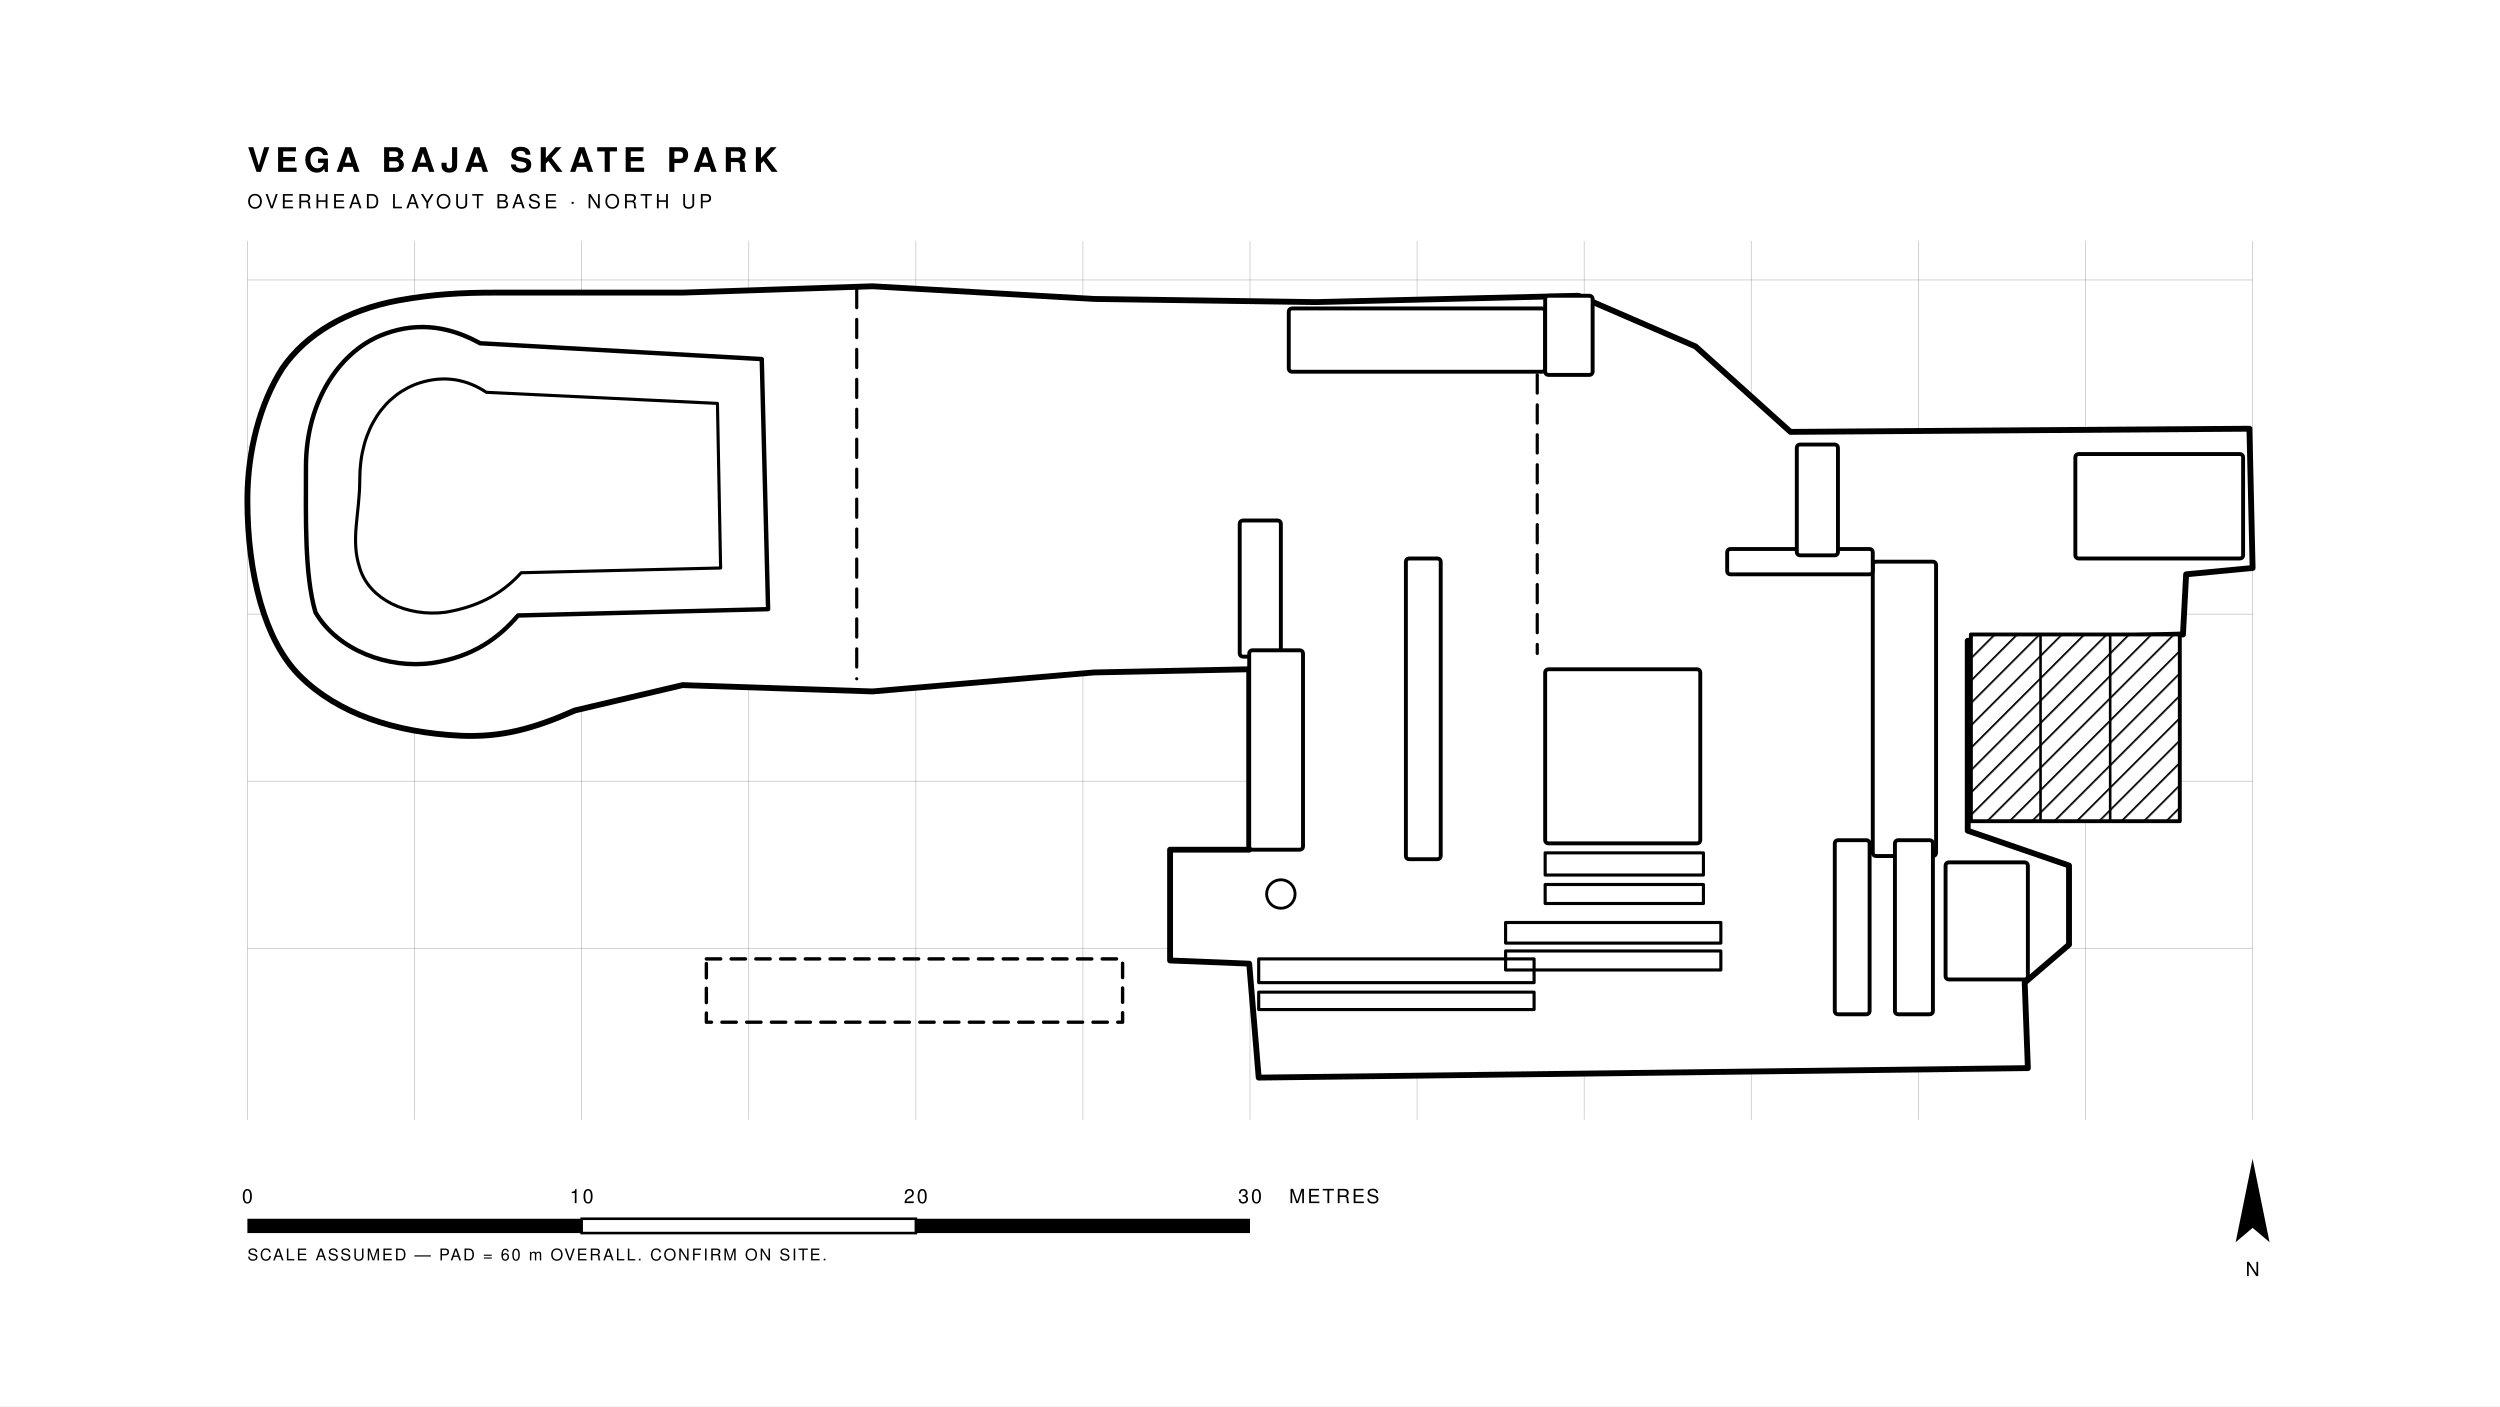
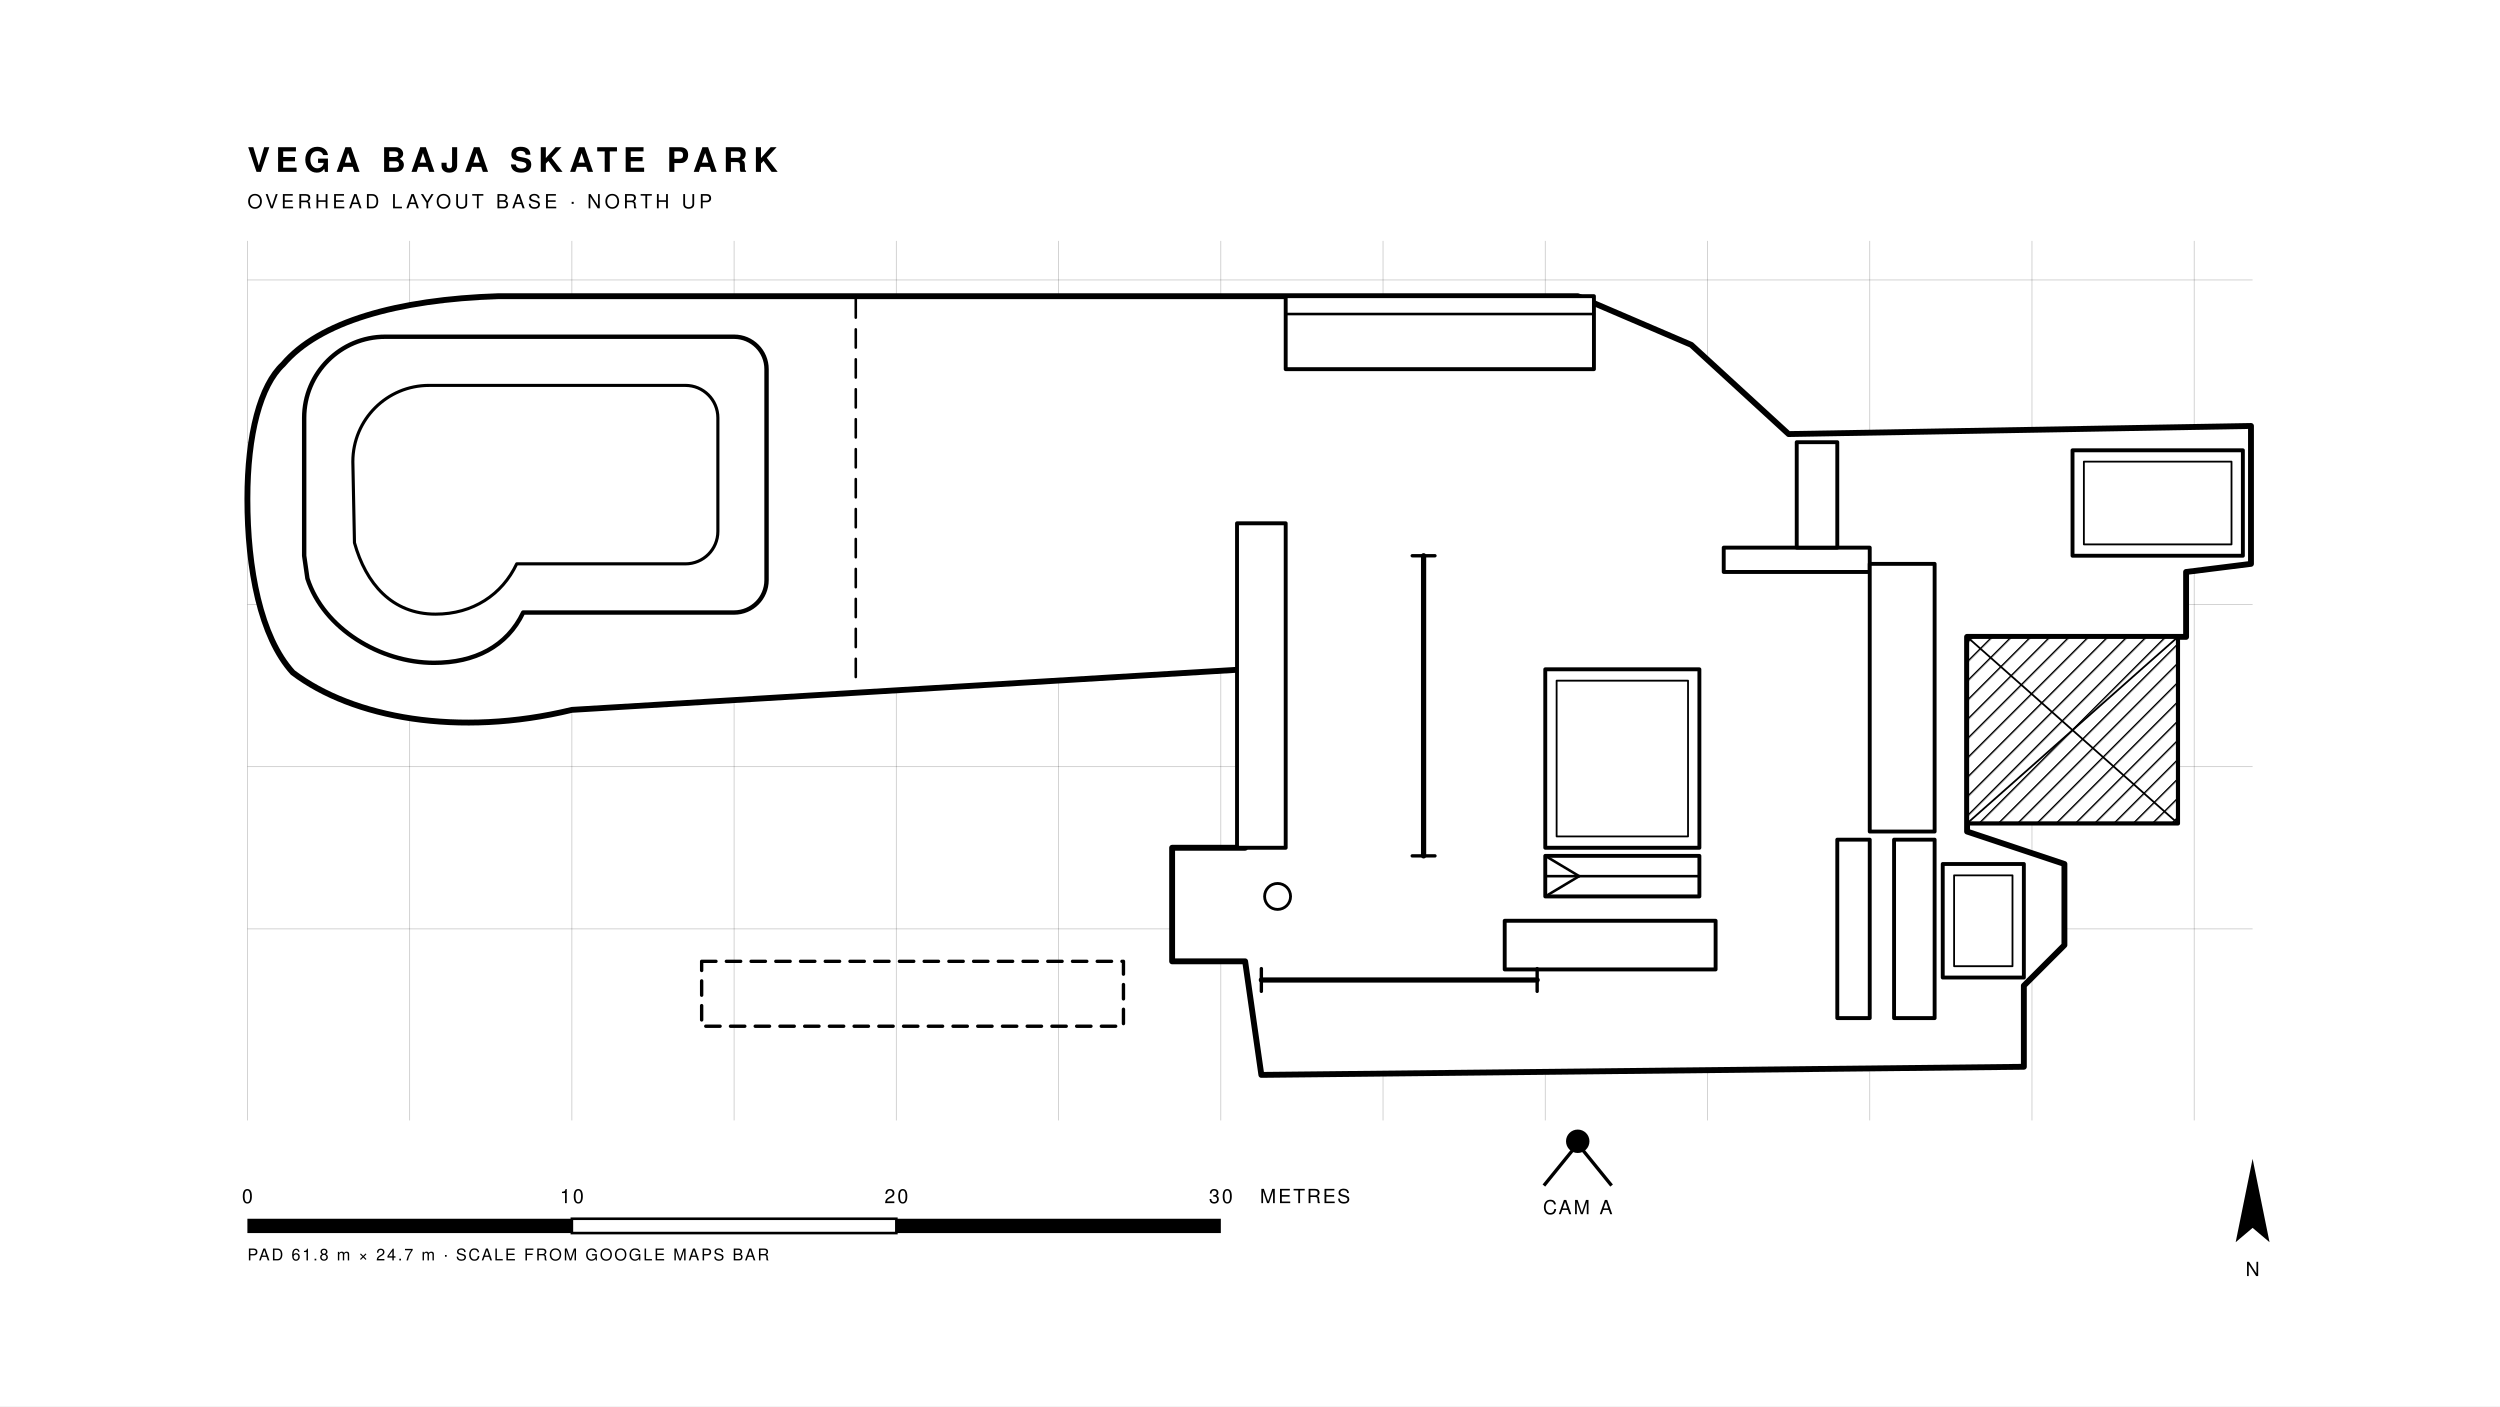
<svg xmlns="http://www.w3.org/2000/svg" width="1920" height="1080" viewBox="0 0 1920 1080">
  <style>
    text { font-family:'Helvetica Neue',Helvetica,Arial,'Liberation Sans',sans-serif; fill:#000 }
-     .pad,.coping,.floor,.thin,.joint,.obj,.bank,.step,.dark,.offpad {
+     .pad,.coping,.floor,.thin,.joint,.obj,.rail,.step,.shelter,.offpad {
      fill:#fff; stroke:#000; stroke-linejoin:round; stroke-linecap:round }
-     .thin,.step,.floor,.coping { fill:none }
-     .joint { fill:none; stroke:#000; stroke-width:2; stroke-dasharray:11.518 7.405 }
-     .pad  { fill:#fff }
-     .bank { fill:url(#hatch) }
-     .dark { fill:url(#hatch) }
-     .offpad { fill:none; stroke-dasharray:9.05 6.582 }
+     .thin,.joint,.floor,.coping,.rail { fill:none }
+     .joint  { stroke-dasharray:0.562 0.361 }
+     .shelter{ fill:url(#hatch) }
+     .offpad { fill:none; stroke-dasharray:0.441 0.321 }
    .title { font-size:26px; letter-spacing:4.5px; font-weight:700 }
-     .sub   { font-size:15px; letter-spacing:2.6px; fill:#000 }
+     .sub   { font-size:15px; letter-spacing:2.6px }
    .tick  { font-size:15px; letter-spacing:1.6px }
    .note  { font-size:12.5px; letter-spacing:1.4px }
    .grid line { stroke:#000; stroke-width:0.6; opacity:0.22 }
</style>
  <defs>
-     <pattern id="hatch" patternUnits="userSpaceOnUse" width="10" height="10" patternTransform="rotate(45)">
-       <rect width="10" height="10" fill="#fff" />
-       <line x1="0" y1="0" x2="0" y2="10" stroke="#000" stroke-width="2.2" />
+     <pattern id="hatch" patternUnits="userSpaceOnUse" width="0.42" height="0.42" patternTransform="rotate(45)">
+       <rect width="0.42" height="0.42" fill="#fff" />
+       <line x1="0" y1="0" x2="0" y2="0.42" stroke="#000" stroke-width="0.09" />
    </pattern>
  </defs>
  <rect width="1920" height="1080" fill="#fff" />
  <g class="grid">
-     <line x1="190.00" y1="185.0" x2="190.00" y2="860.0" />
-     <line x1="318.33" y1="185.0" x2="318.33" y2="860.0" />
-     <line x1="446.67" y1="185.0" x2="446.67" y2="860.0" />
-     <line x1="575.00" y1="185.0" x2="575.00" y2="860.0" />
-     <line x1="703.33" y1="185.0" x2="703.33" y2="860.0" />
-     <line x1="831.67" y1="185.0" x2="831.67" y2="860.0" />
-     <line x1="960.00" y1="185.0" x2="960.00" y2="860.0" />
-     <line x1="1088.33" y1="185.0" x2="1088.33" y2="860.0" />
-     <line x1="1216.67" y1="185.0" x2="1216.67" y2="860.0" />
-     <line x1="1345.00" y1="185.0" x2="1345.00" y2="860.0" />
-     <line x1="1473.33" y1="185.0" x2="1473.33" y2="860.0" />
-     <line x1="1601.67" y1="185.0" x2="1601.67" y2="860.0" />
-     <line x1="1730.00" y1="185.0" x2="1730.00" y2="860.0" />
+     <line x1="190.00" y1="185.0" x2="190.00" y2="860.5" />
+     <line x1="314.60" y1="185.0" x2="314.60" y2="860.5" />
+     <line x1="439.19" y1="185.0" x2="439.19" y2="860.5" />
+     <line x1="563.79" y1="185.0" x2="563.79" y2="860.5" />
+     <line x1="688.38" y1="185.0" x2="688.38" y2="860.5" />
+     <line x1="812.98" y1="185.0" x2="812.98" y2="860.5" />
+     <line x1="937.57" y1="185.0" x2="937.57" y2="860.5" />
+     <line x1="1062.17" y1="185.0" x2="1062.17" y2="860.5" />
+     <line x1="1186.76" y1="185.0" x2="1186.76" y2="860.5" />
+     <line x1="1311.36" y1="185.0" x2="1311.36" y2="860.5" />
+     <line x1="1435.95" y1="185.0" x2="1435.95" y2="860.5" />
+     <line x1="1560.55" y1="185.0" x2="1560.55" y2="860.5" />
+     <line x1="1685.15" y1="185.0" x2="1685.15" y2="860.5" />
    <line x1="190" y1="215.00" x2="1730" y2="215.00" />
-     <line x1="190" y1="343.33" x2="1730" y2="343.33" />
-     <line x1="190" y1="471.67" x2="1730" y2="471.67" />
-     <line x1="190" y1="600.00" x2="1730" y2="600.00" />
-     <line x1="190" y1="728.33" x2="1730" y2="728.33" />
+     <line x1="190" y1="339.60" x2="1730" y2="339.60" />
+     <line x1="190" y1="464.19" x2="1730" y2="464.19" />
+     <line x1="190" y1="588.79" x2="1730" y2="588.79" />
+     <line x1="190" y1="713.38" x2="1730" y2="713.38" />
  </g>
-   <g id="park" transform="translate(190,215) scale(1.21547) translate(-25,-76)">
-     <path class="pad" d="M 25,215  C 25,184 33,154 47,132  C 62,110 88,95 120,89  C 142,85 160,84 182,84  L 300,84 L 420,80 L 560,88 L 700,90 L 866,86  L 940,118 L 1000,172  L 1290,170 L 1292,258 L 1250,262 L 1248,300  L 1112,304 L 1112,424 L 1176,446 L 1176,496 L 1148,520 L 1150,574  L 664,580 L 658,508  L 608,506 L 608,436 L 658,436  L 658,322  L 560,324 L 420,336 L 300,332 L 232,348  C 205,360 185,365 160,364  C 118,362 82,350 58,326  C 36,304 25,262 25,215 Z" stroke-width="3.702" />
-     <path class="coping" d="M 62,194  C 62,152 84,120 112,110  C 134,102 154,106 172,116  L 350,126 L 354,284 L 196,288  C 184,302 168,314 142,318  C 114,322 82,310 68,286  C 61,262 62,226 62,194 Z" stroke-width="2.797" />
-     <path class="floor" d="M 96,202  C 96,170 112,148 134,141  C 150,136 164,139 176,147  L 322,154 L 324,258 L 198,261  C 188,272 174,282 150,286  C 126,289 102,278 96,258  C 90,240 96,224 96,202 Z" stroke-width="1.975" />
-     <line class="joint" x1="410" y1="82" x2="410" y2="328" stroke-width="1.645" />
-     <line class="joint" x1="840" y1="136" x2="840" y2="312" stroke-width="1.645" />
-     <rect class="dark" x="1114" y="300" width="132" height="118" stroke-width="2.468" />
-     <line class="thin" x1="1158" y1="300" x2="1158" y2="418" stroke-width="1.645" />
-     <line class="thin" x1="1202" y1="300" x2="1202" y2="418" stroke-width="1.645" />
-     <rect class="obj" x="683" y="94" width="162" height="40" rx="2" stroke-width="2.468" />
-     <rect class="obj" x="845" y="86" width="30" height="50" rx="2" stroke-width="2.468" />
-     <rect class="obj" x="652" y="228" width="26" height="86" rx="2" stroke-width="2.468" />
-     <rect class="obj" x="658" y="310" width="34" height="126" rx="2" stroke-width="2.468" />
-     <rect class="obj" x="757" y="252" width="22" height="190" rx="2" stroke-width="2.468" />
-     <rect class="obj" x="845" y="322" width="98" height="110" rx="2" stroke-width="2.468" />
-     <rect class="obj" x="1052" y="254" width="40" height="186" rx="2" stroke-width="2.468" />
-     <rect class="obj" x="960" y="246" width="92" height="16" rx="2" stroke-width="2.468" />
-     <rect class="obj" x="1004" y="180" width="26" height="70" rx="2" stroke-width="2.468" />
-     <rect class="obj" x="1180" y="186" width="106" height="66" rx="2" stroke-width="2.468" />
-     <rect class="obj" x="1028" y="430" width="22" height="110" rx="2" stroke-width="2.468" />
-     <rect class="obj" x="1066" y="430" width="24" height="110" rx="2" stroke-width="2.468" />
-     <rect class="obj" x="1098" y="444" width="52" height="74" rx="2" stroke-width="2.468" />
-     <rect class="step" x="845" y="438" width="100" height="14" stroke-width="1.975" />
-     <rect class="step" x="845" y="458" width="100" height="12" stroke-width="1.975" />
-     <rect class="step" x="820" y="482" width="136" height="13" stroke-width="1.975" />
-     <rect class="step" x="820" y="500" width="136" height="12" stroke-width="1.975" />
-     <rect class="step" x="664" y="505" width="174" height="15" stroke-width="1.975" />
-     <rect class="step" x="664" y="526" width="174" height="11" stroke-width="1.975" />
-     <circle class="obj" cx="678" cy="464" r="9" stroke-width="1.81" />
-     <rect class="offpad" x="315" y="505" width="263" height="40" stroke-width="2.139" />
+   <g id="park" transform="translate(190,215) scale(24.91909)">
+     <path class="pad" d="M 0.00,6.75  C 0.00,4.75 0.40,3.25 1.10,2.60  C 2.20,1.30 4.60,0.60 7.75,0.50  L 41.00,0.50  L 44.50,2.00 L 47.50,4.75  L 61.75,4.50 L 61.75,8.75 L 59.75,9.00 L 59.75,11.00  L 53.00,11.00 L 53.00,17.00  L 56.00,18.00 L 56.00,20.50 L 54.75,21.75 L 54.75,24.25  L 31.25,24.50 L 30.75,21.00  L 28.50,21.00 L 28.50,17.50 L 30.75,17.50  L 30.75,12.00  L 10.00,13.25  C 6.50,14.10 3.25,13.50 1.40,12.10  C 0.40,11.00 0.00,8.90 0.00,6.75 Z" stroke-width="0.181" />
+     <path class="coping" d="M 4.25,1.75  L 15.00,1.75 A 1.00,1.00 0 0 1 16.00,2.75  L 16.00,9.25 A 1.00,1.00 0 0 1 15.00,10.25  L 8.50,10.25  C 8.00,11.30 7.00,11.80 5.75,11.80  C 4.10,11.80 2.35,10.75 1.85,9.20  L 1.75,8.50 L 1.75,4.25  A 2.50,2.50 0 0 1 4.25,1.75 Z" stroke-width="0.136" />
+     <path class="floor" d="M 5.60,3.25  L 13.50,3.25 A 1.00,1.00 0 0 1 14.50,4.25  L 14.50,7.75 A 1.00,1.00 0 0 1 13.50,8.75  L 8.30,8.75  C 7.85,9.70 6.95,10.30 5.80,10.30  C 4.45,10.30 3.65,9.35 3.30,8.10  L 3.25,5.60  A 2.35,2.35 0 0 1 5.60,3.25 Z" stroke-width="0.096" />
+     <line class="joint" x1="18.75" y1="0.6" x2="18.75" y2="12.35" stroke-width="0.08" />
+     <rect class="obj" x="32.0" y="0.5" width="9.5" height="2.25" stroke-width="0.12" />
+     <line class="thin" x1="32.0" y1="1.05" x2="41.5" y2="1.05" stroke-width="0.08" />
+     <rect class="obj" x="30.5" y="7.5" width="1.5" height="10.0" stroke-width="0.12" />
+     <line class="rail" x1="36.25" y1="8.5" x2="36.25" y2="17.75" stroke-width="0.161" />
+     <line class="obj" x1="35.9" y1="8.5" x2="36.6" y2="8.5" stroke-width="0.104" />
+     <line class="obj" x1="35.9" y1="17.75" x2="36.6" y2="17.75" stroke-width="0.104" />
+     <rect class="obj" x="40.0" y="12.0" width="4.75" height="5.5" stroke-width="0.12" />
+     <rect class="thin" x="40.35" y="12.35" width="4.05" height="4.8" stroke-width="0.056" />
+     <rect class="obj" x="40.0" y="17.75" width="4.75" height="1.25" stroke-width="0.12" />
+     <line class="thin" x1="40.0" y1="18.375" x2="44.75" y2="18.375" stroke-width="0.08" />
+     <line class="thin" x1="40.0" y1="17.75" x2="41.045" y2="18.375" stroke-width="0.08" />
+     <line class="thin" x1="40.0" y1="19.0" x2="41.045" y2="18.375" stroke-width="0.08" />
+     <rect class="obj" x="38.75" y="19.75" width="6.5" height="1.5" stroke-width="0.12" />
+     <line class="rail" x1="31.25" y1="21.575" x2="39.75" y2="21.575" stroke-width="0.161" />
+     <line class="obj" x1="31.25" y1="21.225" x2="31.25" y2="21.925" stroke-width="0.104" />
+     <line class="obj" x1="39.75" y1="21.225" x2="39.75" y2="21.925" stroke-width="0.104" />
+     <rect class="obj" x="45.5" y="8.25" width="4.5" height="0.75" stroke-width="0.12" />
+     <rect class="obj" x="47.75" y="5.0" width="1.25" height="3.25" stroke-width="0.12" />
+     <rect class="obj" x="50.0" y="8.75" width="2.0" height="8.25" stroke-width="0.12" />
+     <rect class="obj" x="49.0" y="17.25" width="1.0" height="5.5" stroke-width="0.12" />
+     <rect class="obj" x="50.75" y="17.25" width="1.25" height="5.5" stroke-width="0.12" />
+     <rect class="obj" x="52.25" y="18.0" width="2.5" height="3.5" stroke-width="0.12" />
+     <rect class="thin" x="52.6" y="18.35" width="1.8" height="2.8" stroke-width="0.056" />
+     <rect class="obj" x="56.25" y="5.25" width="5.25" height="3.25" stroke-width="0.12" />
+     <rect class="thin" x="56.6" y="5.6" width="4.55" height="2.55" stroke-width="0.056" />
+     <rect class="shelter" x="53.0" y="11.0" width="6.5" height="5.75" stroke-width="0.128" />
+     <line class="thin" x1="53.0" y1="11.0" x2="59.5" y2="16.75" stroke-width="0.056" />
+     <line class="thin" x1="59.5" y1="11.0" x2="53.0" y2="16.75" stroke-width="0.056" />
+     <circle class="obj" cx="31.75" cy="19.0" r="0.4" stroke-width="0.088" />
+     <rect class="offpad" x="14.0" y="21.0" width="13.0" height="2.0" stroke-width="0.104" />
+   </g>
+   <g transform="translate(1211.7,876.5)">
+     <circle cx="0" cy="0" r="9" fill="#000" />
+     <path d="M -26,34 L 0,2 L 26,34" fill="none" stroke="#000" stroke-width="2.6" />
+     <text x="0" y="56" class="tick" text-anchor="middle">CAM A</text>
  </g>
  <text x="190" y="132" class="title">VEGA BAJA SKATE PARK</text>
  <text x="190" y="160" class="sub">OVERHEAD LAYOUT BASE · NORTH UP</text>
-   <g class="anno" transform="translate(190.0,936.0)">
-     <rect x="0" y="0" width="256.7" height="11" fill="#000" />
-     <rect x="256.7" y="0" width="256.7" height="11" fill="none" stroke="#000" stroke-width="2" />
-     <rect x="513.3" y="0" width="256.7" height="11" fill="#000" />
+   <g transform="translate(190.0,936.0)">
+     <rect x="0" y="0" width="249.2" height="11" fill="#000" />
+     <rect x="249.2" y="0" width="249.2" height="11" fill="none" stroke="#000" stroke-width="2" />
+     <rect x="498.4" y="0" width="249.2" height="11" fill="#000" />
    <text x="0.0" y="-12" class="tick" text-anchor="middle">0</text>
-     <text x="256.7" y="-12" class="tick" text-anchor="middle">10</text>
-     <text x="513.3" y="-12" class="tick" text-anchor="middle">20</text>
-     <text x="770.0" y="-12" class="tick" text-anchor="middle">30</text>
-     <text x="800.0" y="-12" class="tick">METRES</text>
-     <text x="0" y="32" class="note">SCALE ASSUMED — PAD = 60 m OVERALL. CONFIRM ON SITE.</text>
+     <text x="249.2" y="-12" class="tick" text-anchor="middle">10</text>
+     <text x="498.4" y="-12" class="tick" text-anchor="middle">20</text>
+     <text x="747.6" y="-12" class="tick" text-anchor="middle">30</text>
+     <text x="777.6" y="-12" class="tick">METRES</text>
+     <text x="0" y="32" class="note">PAD 61.8 m × 24.7 m · SCALE FROM GOOGLE MAPS BAR</text>
  </g>
-   <g class="anno" transform="translate(1730,930)">
+   <g transform="translate(1730,930)">
    <path d="M 0,-40 L 13,24 L 0,13 L -13,24 Z" fill="#000" />
    <text x="0" y="50" class="tick" text-anchor="middle">N</text>
  </g>
</svg>
